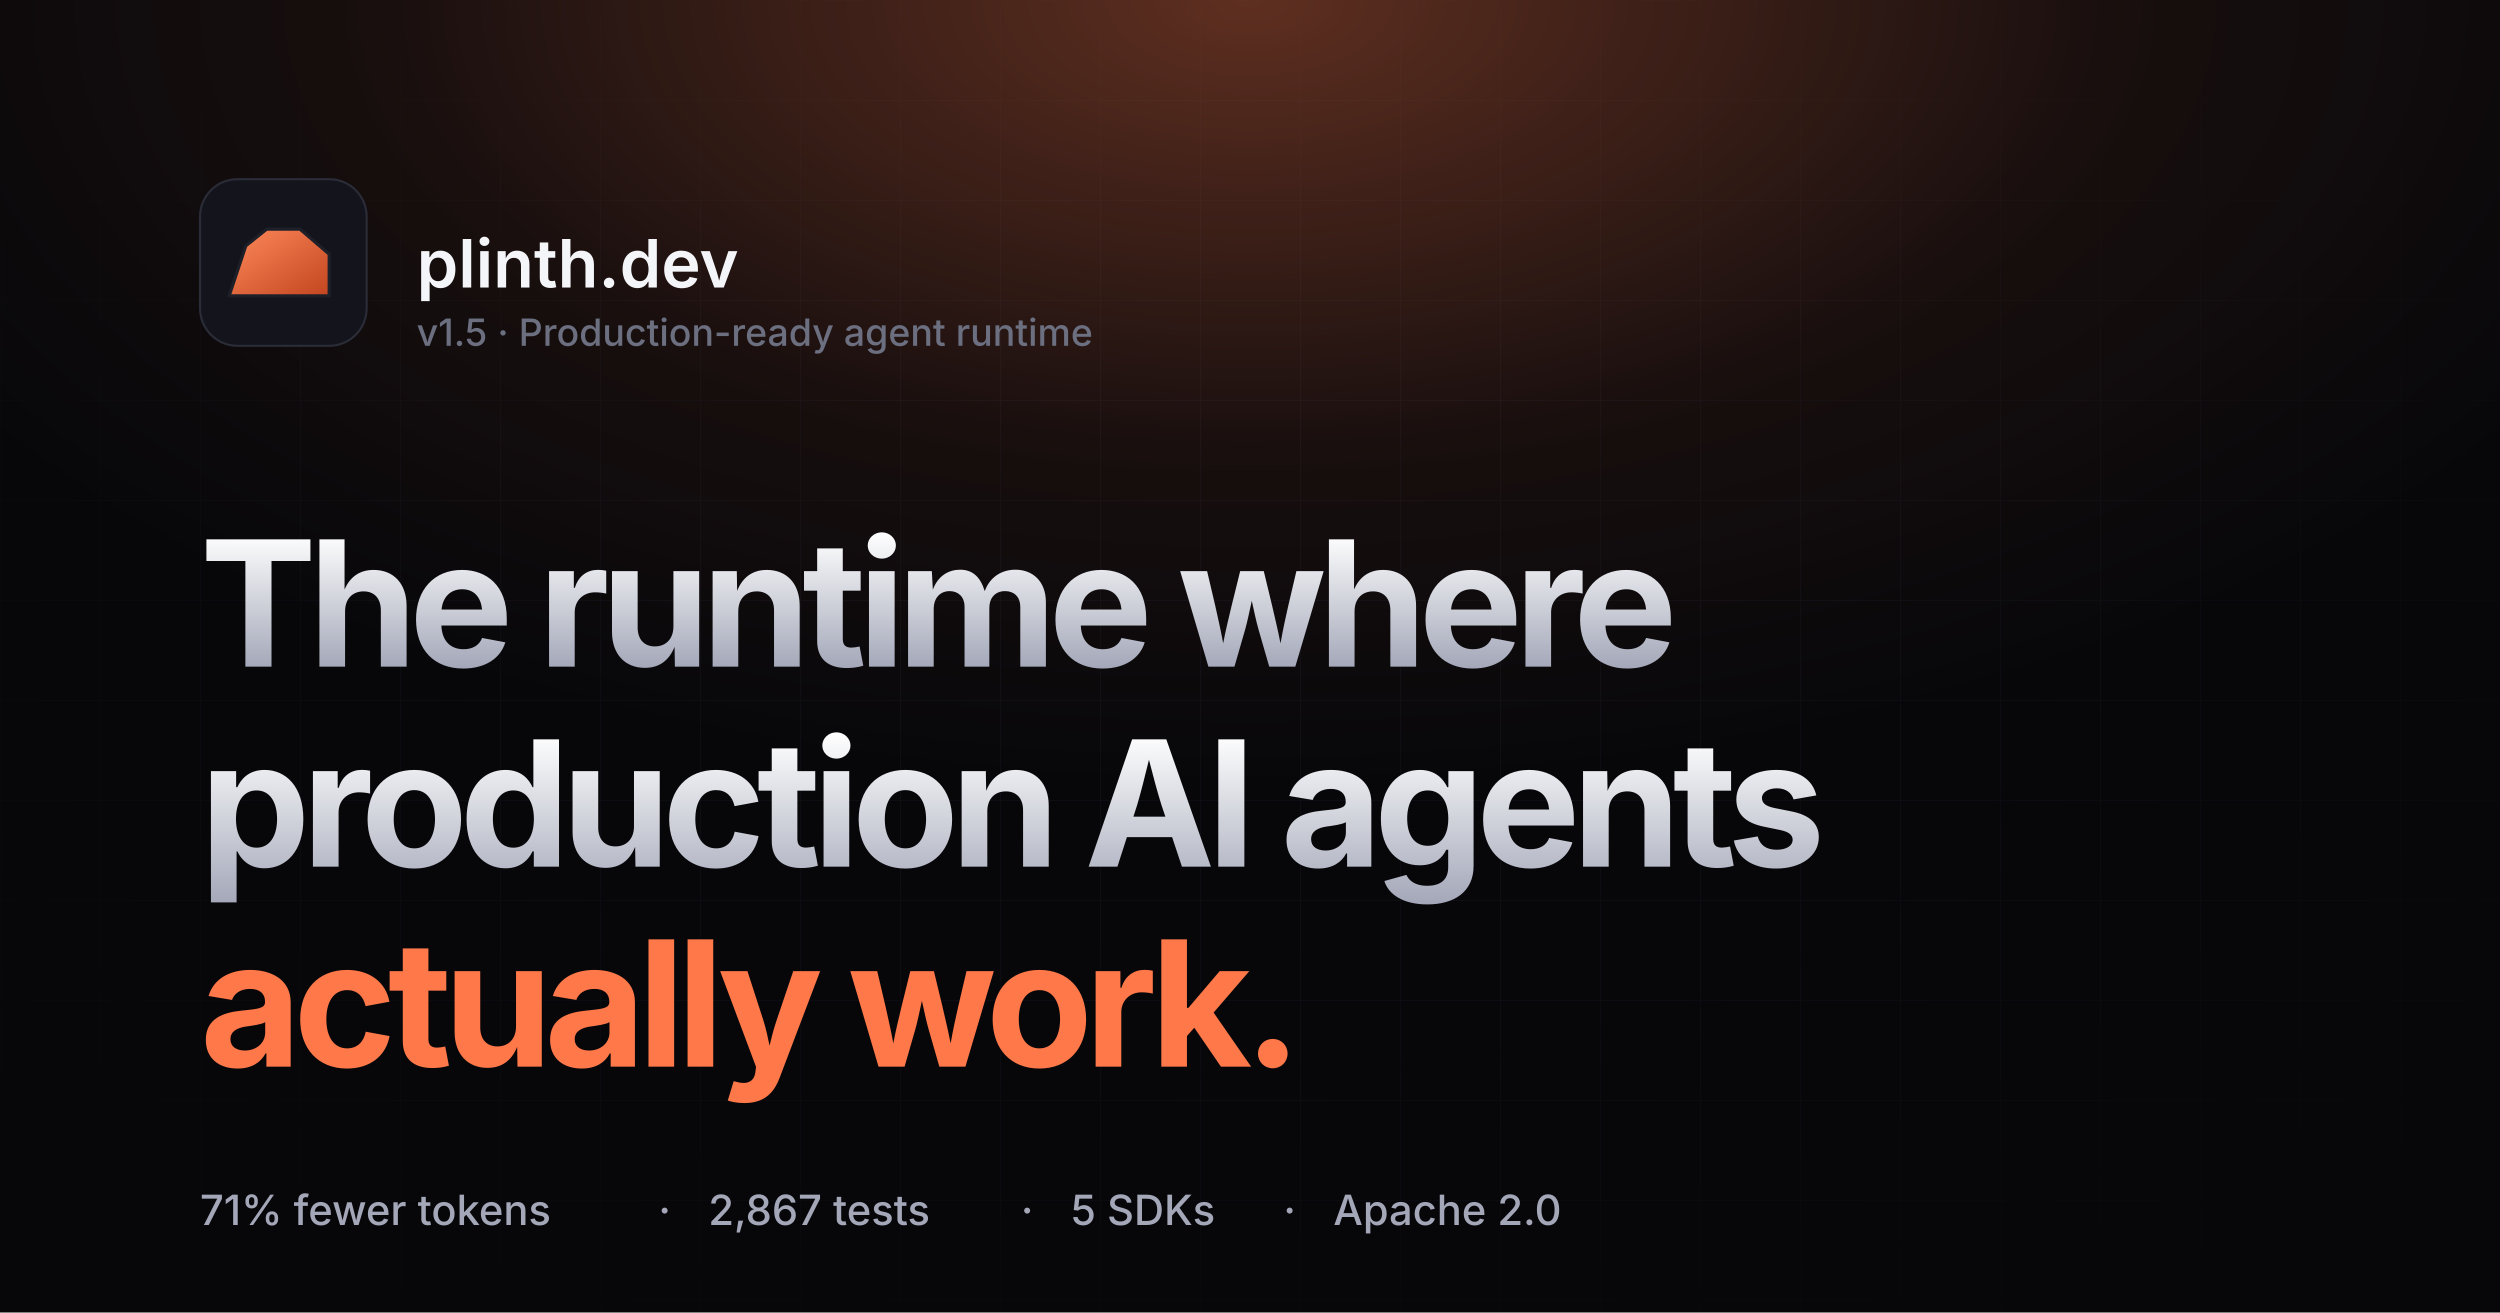
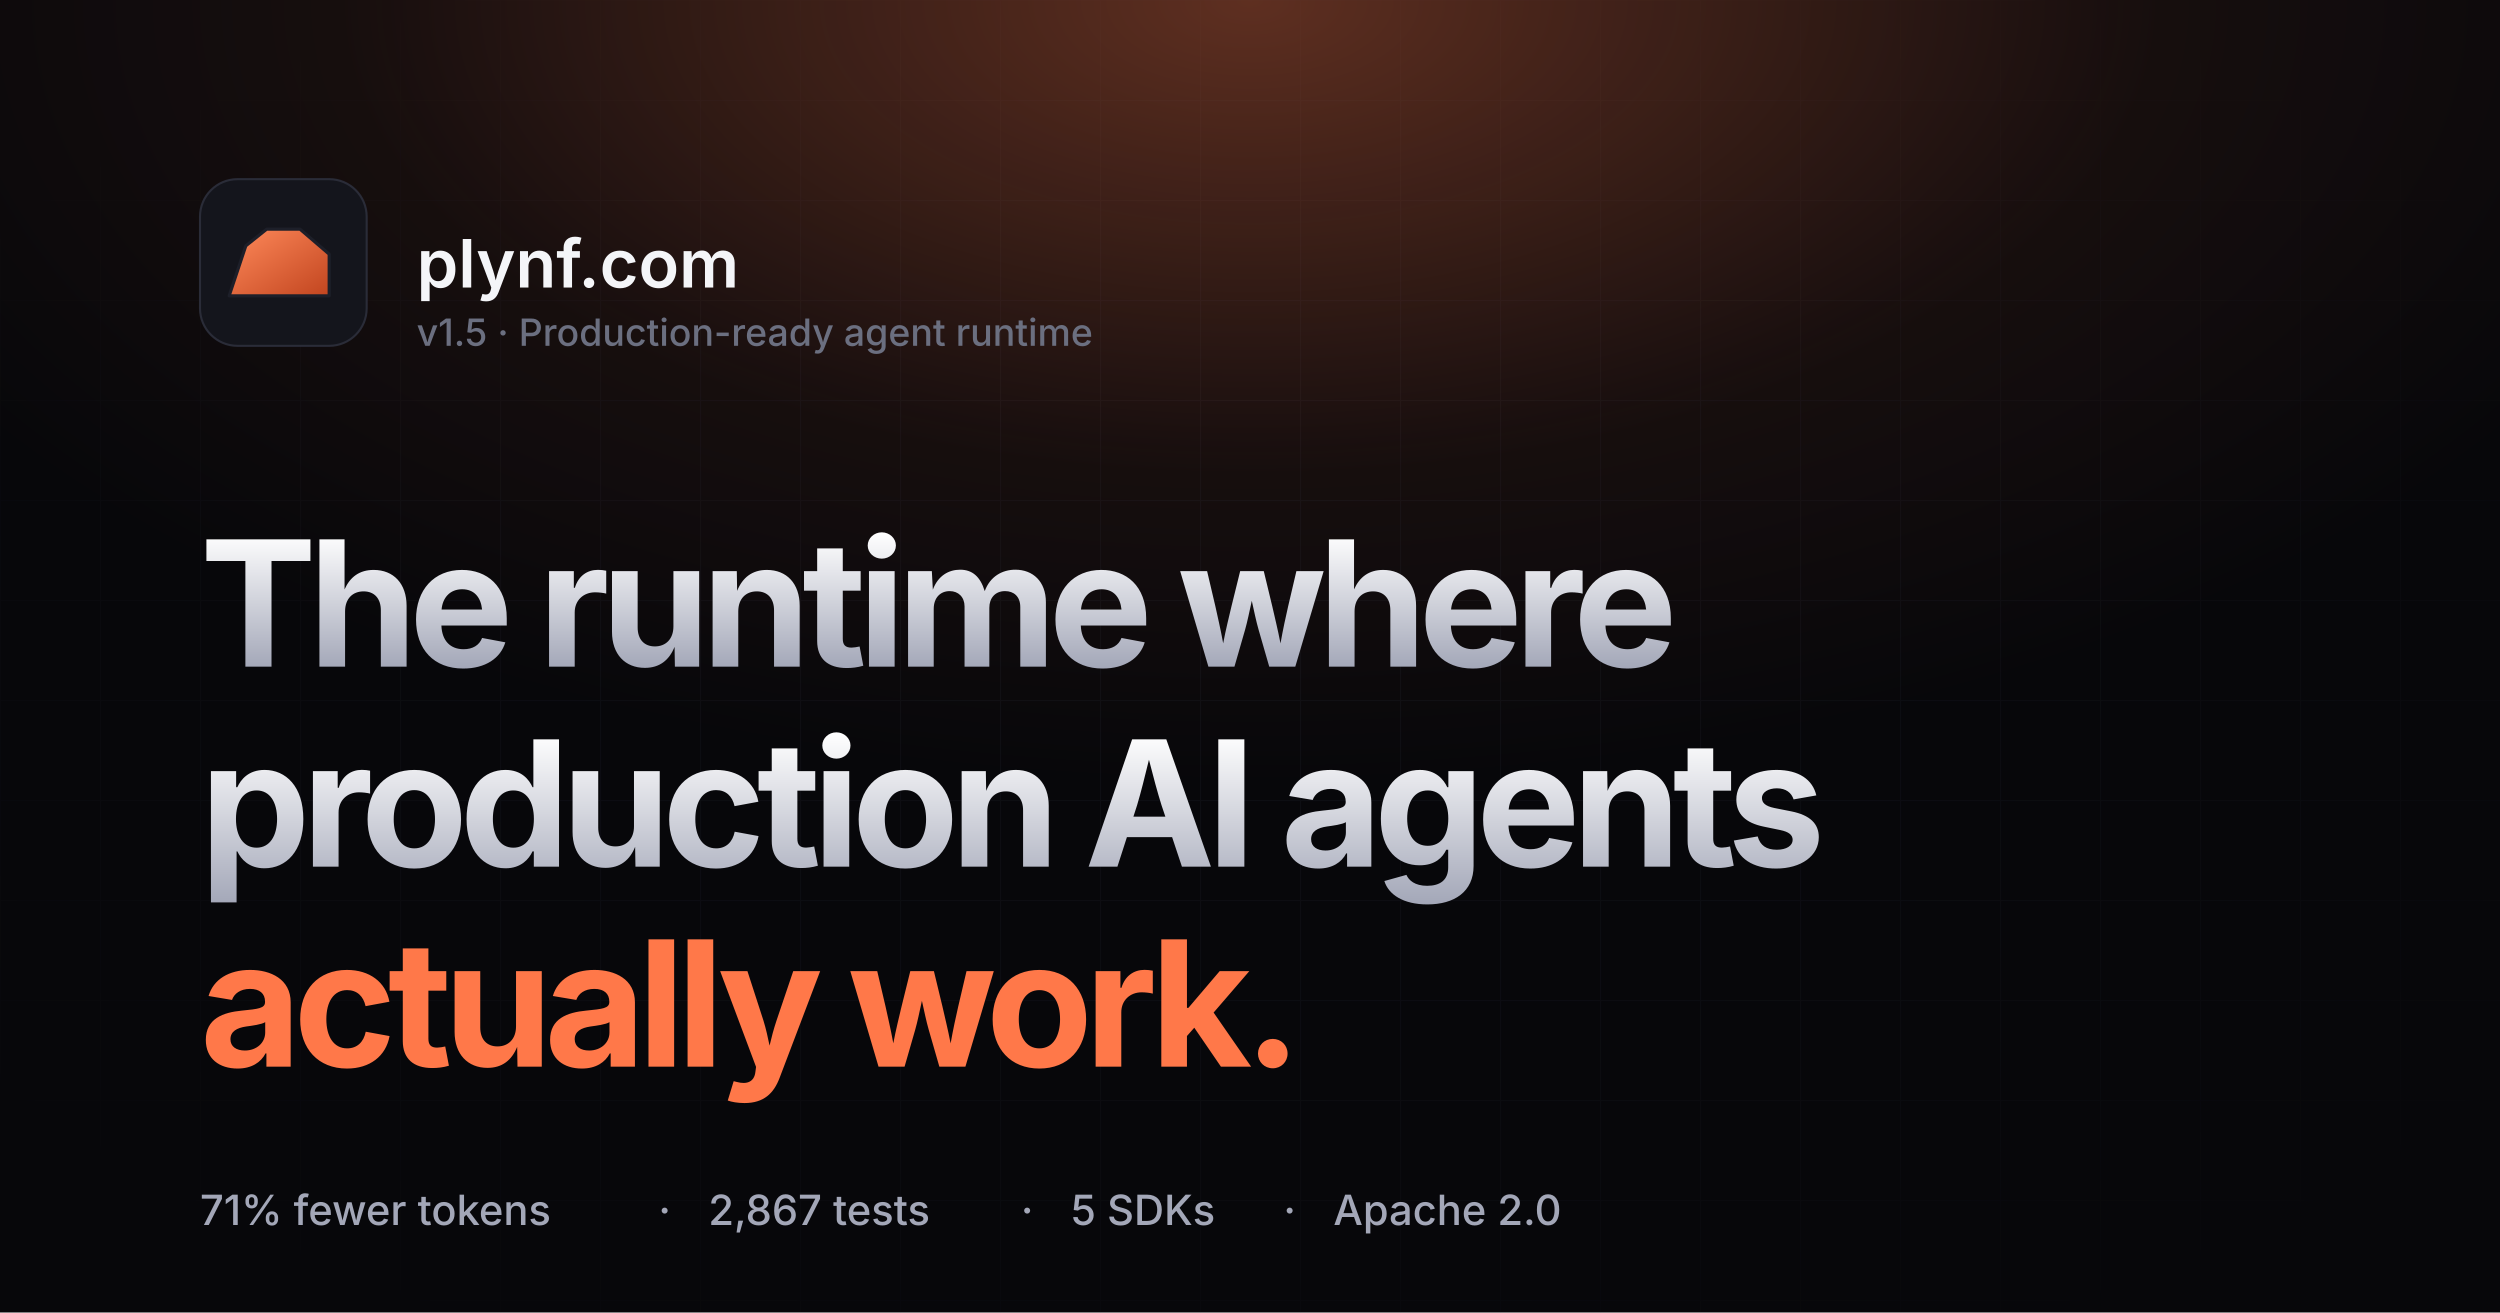
<svg xmlns="http://www.w3.org/2000/svg" viewBox="0 0 1200 630" width="1200" height="630">
  <defs>
    <radialGradient id="glow" cx="50%" cy="0%" r="60%">
      <stop offset="0%" stop-color="#ff7849" stop-opacity="0.35" />
      <stop offset="60%" stop-color="#ff7849" stop-opacity="0.06" />
      <stop offset="100%" stop-color="#ff7849" stop-opacity="0" />
    </radialGradient>
    <linearGradient id="rock-grad" x1="0" y1="0" x2="1" y2="1">
      <stop offset="0%" stop-color="#ff8a5b" />
      <stop offset="100%" stop-color="#c2451f" />
    </linearGradient>
    <linearGradient id="text-grad" x1="0" y1="0" x2="0" y2="1">
      <stop offset="0%" stop-color="#ffffff" />
      <stop offset="100%" stop-color="#a3a7b8" />
    </linearGradient>
    <pattern id="grid" width="48" height="48" patternUnits="userSpaceOnUse">
      <path d="M48 0 L0 0 0 48" fill="none" stroke="#1d1f29" stroke-width="1" />
    </pattern>
    <mask id="grid-mask">
      <radialGradient id="mask-grad" cx="50%" cy="50%" r="60%">
        <stop offset="0%" stop-color="#fff" stop-opacity="0.5" />
        <stop offset="100%" stop-color="#000" />
      </radialGradient>
      <rect width="1200" height="630" fill="url(#mask-grad)" />
    </mask>
  </defs>
  <rect width="1200" height="630" fill="#07070a" />
  <rect width="1200" height="630" fill="url(#grid)" mask="url(#grid-mask)" opacity="0.6" />
  <rect width="1200" height="630" fill="url(#glow)" />
  <g transform="translate(96 86)">
    <rect width="80" height="80" rx="18" fill="#14151c" stroke="#2a2c38" />
    <path d="M18 56 L26 32 L36 24 L52 24 L66 36 L66 56 Z" transform="translate(-4 0)" fill="url(#rock-grad)" stroke="#1d1f29" stroke-width="1.5" stroke-linejoin="round" />
  </g>
-   <text x="200" y="138" font-family="Inter, system-ui, sans-serif" font-size="32" font-weight="600" fill="#f4f5f8">plinth.dev</text>
+   <text x="200" y="138" font-family="Inter, system-ui, sans-serif" font-size="32" font-weight="600" fill="#f4f5f8">plynf.com</text>
  <text x="200" y="166" font-family="Inter, system-ui, sans-serif" font-size="18" font-weight="500" fill="#6b6f80">v1.5 · Production-ready agent runtime</text>
  <text x="96" y="320" font-family="Inter, system-ui, sans-serif" font-size="84" font-weight="700" fill="url(#text-grad)" letter-spacing="-4">The runtime where</text>
  <text x="96" y="416" font-family="Inter, system-ui, sans-serif" font-size="84" font-weight="700" fill="url(#text-grad)" letter-spacing="-4">production AI agents</text>
  <text x="96" y="512" font-family="Inter, system-ui, sans-serif" font-size="84" font-weight="700" fill="#ff7849" letter-spacing="-4">actually work.</text>
  <g font-family="Inter, system-ui, sans-serif" font-size="20" font-weight="500" fill="#a3a7b8">
    <text x="96" y="588">71% fewer tokens</text>
    <text x="316" y="588">·</text>
    <text x="340" y="588">2,867 tests</text>
    <text x="490" y="588">·</text>
    <text x="514" y="588">5 SDKs</text>
    <text x="616" y="588">·</text>
    <text x="640" y="588">Apache 2.0</text>
  </g>
</svg>
